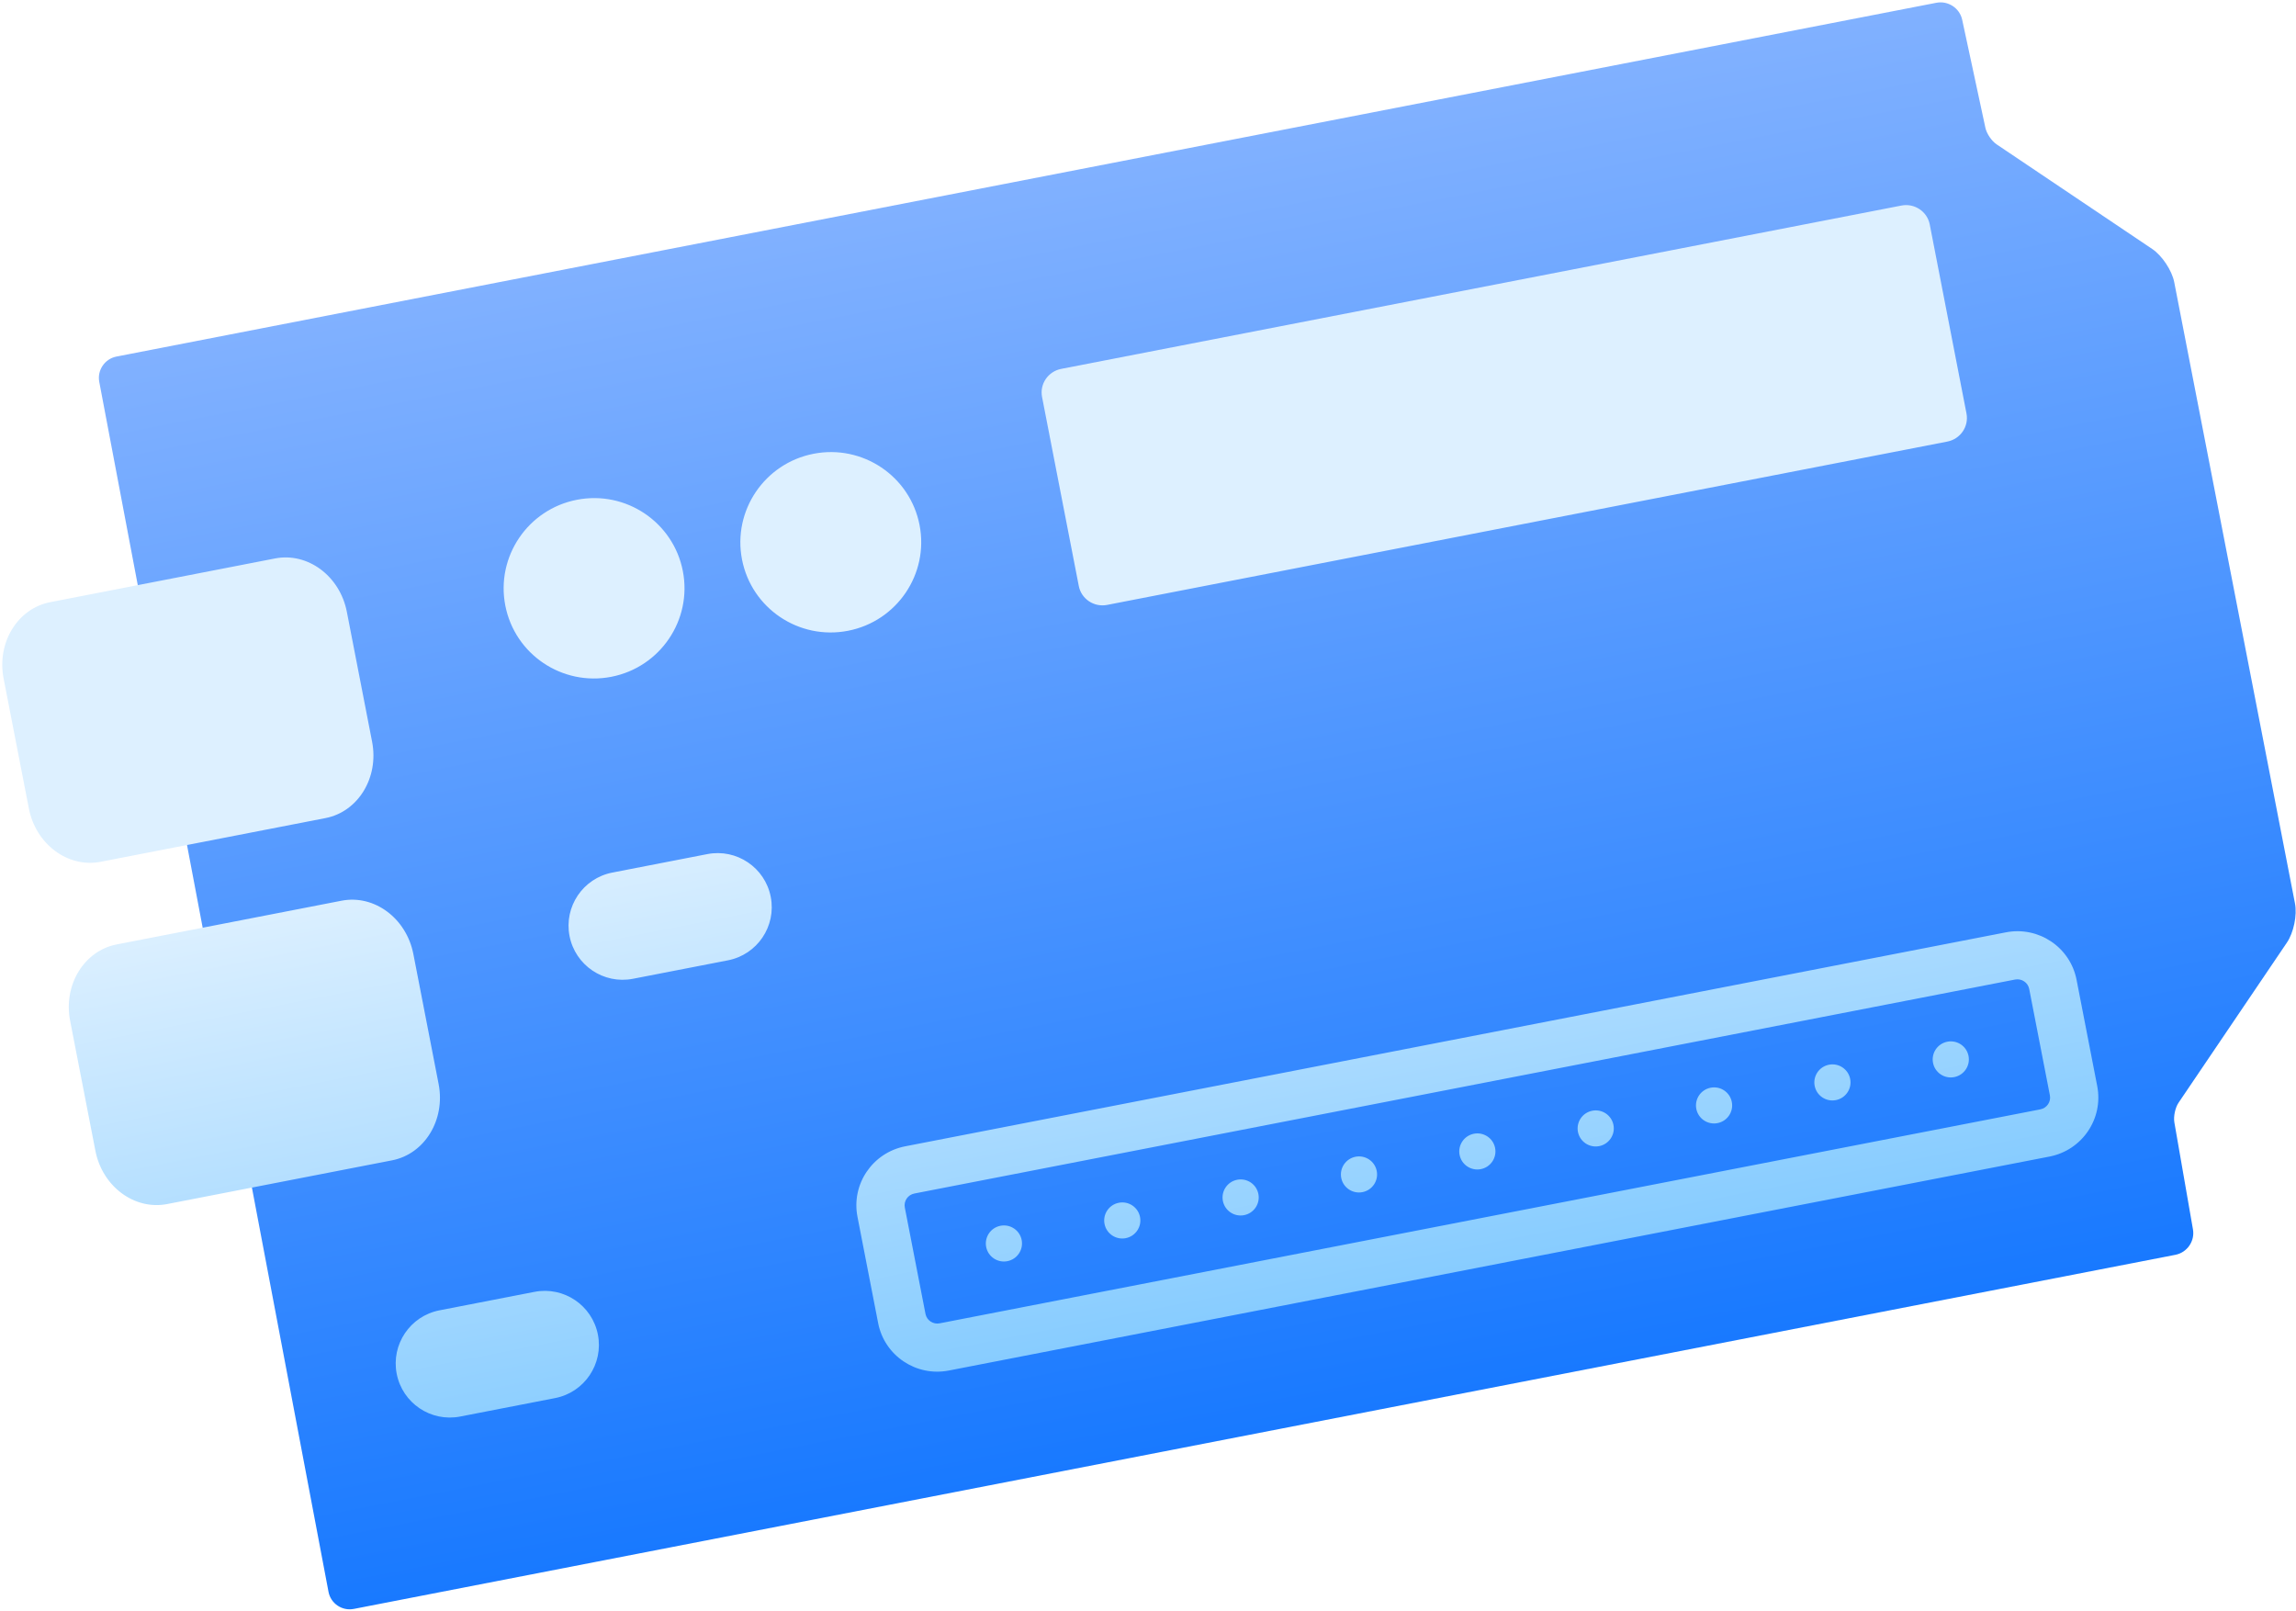
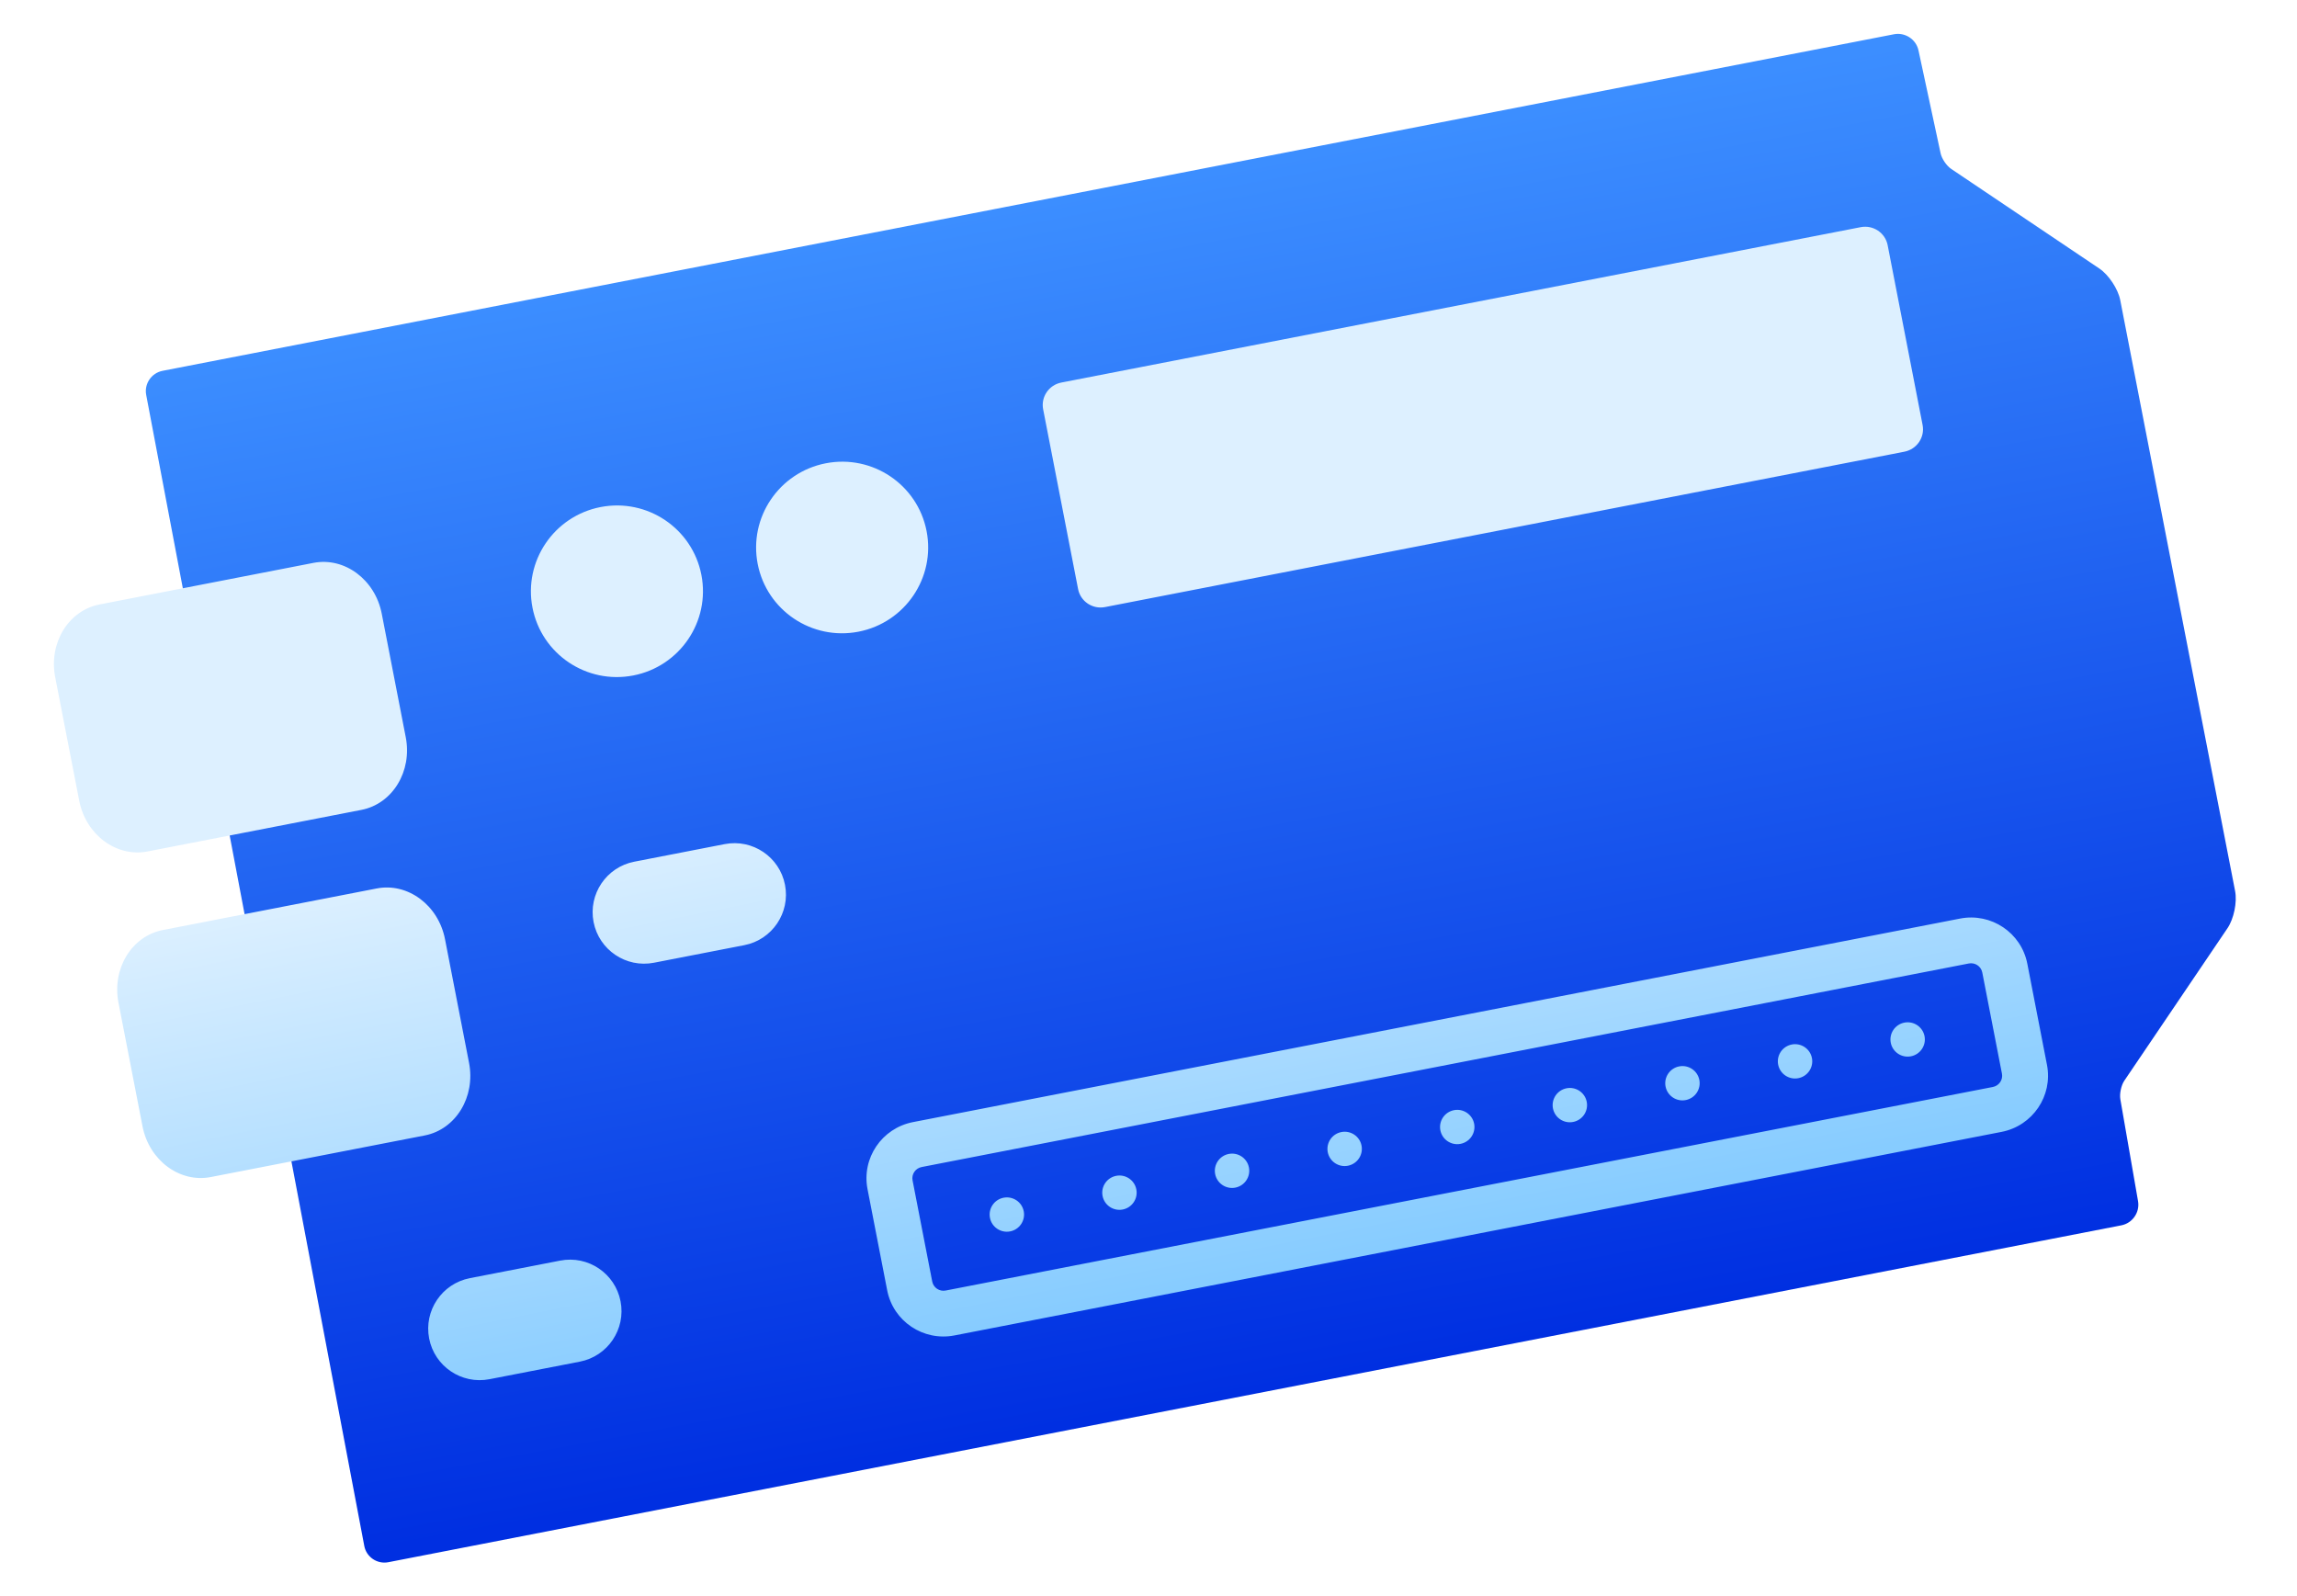
- <svg xmlns="http://www.w3.org/2000/svg" viewBox="0 0 760 533">
+ <svg xmlns="http://www.w3.org/2000/svg" viewBox="0 0 936 650">
  <defs>
    <linearGradient id="a" x1="50%" x2="50%" y2="100%">
-       <stop stop-color="#81B1FF" offset="0" />
-       <stop stop-color="#1879FF" offset="1" />
+       <stop stop-color="#3C8EFF" offset="0" />
+       <stop stop-color="#002FE1" offset="1" />
    </linearGradient>
    <linearGradient id="b" x1="50%" x2="50%" y1="100%" y2="38.054%">
      <stop stop-color="#87CCFF" offset="0" />
      <stop stop-color="#DDF0FF" offset="1" />
    </linearGradient>
  </defs>
  <g fill="none" fill-rule="evenodd">
-     <path d="M47.889 415.03c-.019 3.946 3.199 7.146 7.134 7.146h614.26c3.959 0 7.232-3.209 7.31-7.142l.717-35.962c.04-1.981 1.227-4.738 2.59-6.097l45.353-45.219c2.804-2.796 5.077-8.225 5.077-12.19v-209.48c0-3.937-2.281-9.402-5.035-12.149l-43.982-43.852c-1.392-1.388-2.552-4.086-2.591-6.067l-.721-36.599c-.078-3.938-3.37-7.13-7.301-7.13h-613.69c-3.955 0-7.176 3.213-7.195 7.146l-1.925 407.59z" fill="url(#a)" transform="rotate(-11 659.0846 154.9721)" />
-     <path d="M634.57 306.7c11.001 0 19.966 8.87 19.966 19.879v35.849c0 10.999-8.943 19.879-19.966 19.879H263.42c-11.001 0-19.966-8.87-19.966-19.879v-35.849c0-10.999 8.943-19.879 19.966-19.879h371.15zm-500.81 23.876c9.89 0 17.907 8.017 17.907 17.907s-8.017 17.907-17.907 17.907h-32.034c-9.89 0-17.907-8.017-17.907-17.907s8.017-17.907 17.907-17.907h32.034zm500.81-7.959H263.42c-2.227 0-4.002 1.774-4.002 3.962v35.849c0 2.192 1.792 3.962 4.002 3.962h371.15c2.227 0 4.002-1.774 4.002-3.962v-35.849c0-2.192-1.792-3.962-4.002-3.962zm-345.22 15.917c3.306 0 5.987 2.672 5.987 5.969 0 3.297-2.68 5.969-5.987 5.969-3.306 0-5.987-2.672-5.987-5.969 0-3.297 2.68-5.969 5.987-5.969zm39.911 0c3.306 0 5.987 2.672 5.987 5.969 0 3.297-2.68 5.969-5.987 5.969-3.306 0-5.987-2.672-5.987-5.969 0-3.297 2.68-5.969 5.987-5.969zm39.911 0c3.306 0 5.987 2.672 5.987 5.969 0 3.297-2.68 5.969-5.987 5.969s-5.987-2.672-5.987-5.969c0-3.297 2.68-5.969 5.987-5.969zm39.911 0c3.306 0 5.987 2.672 5.987 5.969 0 3.297-2.68 5.969-5.987 5.969-3.306 0-5.987-2.672-5.987-5.969 0-3.297 2.68-5.969 5.987-5.969zm39.911 0c3.306 0 5.987 2.672 5.987 5.969 0 3.297-2.68 5.969-5.987 5.969-3.306 0-5.987-2.672-5.987-5.969 0-3.297 2.68-5.969 5.987-5.969zm39.911 0c3.306 0 5.987 2.672 5.987 5.969 0 3.297-2.68 5.969-5.987 5.969s-5.987-2.672-5.987-5.969c0-3.297 2.68-5.969 5.987-5.969zm39.911 0c3.306 0 5.987 2.672 5.987 5.969 0 3.297-2.68 5.969-5.987 5.969-3.306 0-5.987-2.672-5.987-5.969 0-3.297 2.68-5.969 5.987-5.969zm39.911 0c3.306 0 5.987 2.672 5.987 5.969 0 3.297-2.68 5.969-5.987 5.969-3.306 0-5.987-2.672-5.987-5.969 0-3.297 2.68-5.969 5.987-5.969zm39.911 0c3.306 0 5.987 2.672 5.987 5.969 0 3.297-2.68 5.969-5.987 5.969s-5.987-2.672-5.987-5.969c0-3.297 2.68-5.969 5.987-5.969zm-512.86-147.23c11.025 0 19.962 9.788 19.962 21.865v43.814c0 12.076-8.938 21.865-19.962 21.865H19.962C8.937 278.848 0 269.061 0 256.983v-43.814c0-12.076 8.938-21.865 19.962-21.865h75.816zm121.79 7.959c9.89 0 17.907 8.017 17.907 17.907s-8.017 17.907-17.907 17.907h-32.034c-9.89 0-17.907-8.017-17.907-17.907s8.017-17.907 17.907-17.907h32.034zM95.778 75.903c11.025 0 19.962 9.788 19.962 21.865v43.814c0 12.076-8.938 21.865-19.962 21.865H19.962C8.937 163.447 0 153.659 0 141.582V97.768c0-12.076 8.938-21.865 19.962-21.865h75.816zm550.75-11.938c4.422 0 8.006 3.574 8.006 7.922v63.742c0 4.375-3.57 7.922-8.006 7.922h-283.32c-4.422 0-8.006-3.574-8.006-7.922V71.887c0-4.375 3.57-7.922 8.006-7.922h283.32zm-448.97 11.938c16.532 0 29.933 13.362 29.933 29.845 0 16.483-13.401 29.845-29.933 29.845s-29.933-13.362-29.933-29.845c0-16.483 13.401-29.845 29.933-29.845zm79.821 0c16.532 0 29.933 13.362 29.933 29.845 0 16.483-13.401 29.845-29.933 29.845s-29.933-13.362-29.933-29.845c0-16.483 13.401-29.845 29.933-29.845z" fill="url(#b)" fill-rule="nonzero" transform="rotate(-11 659.0846 154.9721)" />
+     <path d="M56.086 486.07c-.022 4.622 3.746 8.369 8.355 8.369h719.4c4.636 0 8.47-3.759 8.561-8.365l.84-42.118c.046-2.32 1.437-5.549 3.033-7.141l53.116-52.96c3.284-3.274 5.946-9.633 5.946-14.276v-245.33c0-4.61-2.671-11.012-5.897-14.228l-51.51-51.358c-1.63-1.626-2.988-4.786-3.034-7.106l-.844-42.864c-.091-4.612-3.946-8.35-8.551-8.35h-718.73c-4.632 0-8.405 3.763-8.426 8.369l-2.254 477.36z" fill="url(#a)" transform="rotate(-11 849.3437 78.43706)" />
+     <path d="M743.19 359.2c12.884 0 23.383 10.389 23.383 23.282v41.985c0 12.882-10.474 23.282-23.383 23.282H308.51c-12.884 0-23.383-10.389-23.383-23.282v-41.985c0-12.882 10.474-23.282 23.383-23.282h434.68zm-586.54 27.963c11.582 0 20.972 9.389 20.972 20.972 0 11.582-9.389 20.972-20.972 20.972h-37.518c-11.582 0-20.972-9.389-20.972-20.972 0-11.582 9.389-20.972 20.972-20.972h37.518zm586.54-9.321H308.51c-2.608 0-4.686 2.077-4.686 4.64v41.985c0 2.567 2.098 4.64 4.686 4.64h434.68c2.608 0 4.686-2.077 4.686-4.64v-41.985c0-2.567-2.098-4.64-4.686-4.64zm-404.31 18.642c3.872 0 7.011 3.13 7.011 6.991 0 3.861-3.139 6.991-7.011 6.991-3.872 0-7.011-3.13-7.011-6.991 0-3.861 3.139-6.991 7.011-6.991zm46.742 0c3.872 0 7.011 3.13 7.011 6.991 0 3.861-3.139 6.991-7.011 6.991s-7.011-3.13-7.011-6.991c0-3.861 3.139-6.991 7.011-6.991zm46.742 0c3.872 0 7.011 3.13 7.011 6.991 0 3.861-3.139 6.991-7.011 6.991-3.872 0-7.011-3.13-7.011-6.991 0-3.861 3.139-6.991 7.011-6.991zm46.742 0c3.872 0 7.011 3.13 7.011 6.991 0 3.861-3.139 6.991-7.011 6.991s-7.011-3.13-7.011-6.991c0-3.861 3.139-6.991 7.011-6.991zm46.742 0c3.872 0 7.011 3.13 7.011 6.991 0 3.861-3.139 6.991-7.011 6.991s-7.011-3.13-7.011-6.991c0-3.861 3.139-6.991 7.011-6.991zm46.742 0c3.872 0 7.011 3.13 7.011 6.991 0 3.861-3.139 6.991-7.011 6.991s-7.011-3.13-7.011-6.991c0-3.861 3.139-6.991 7.011-6.991zm46.742 0c3.872 0 7.011 3.13 7.011 6.991 0 3.861-3.139 6.991-7.011 6.991-3.872 0-7.011-3.13-7.011-6.991 0-3.861 3.139-6.991 7.011-6.991zm46.742 0c3.872 0 7.011 3.13 7.011 6.991 0 3.861-3.139 6.991-7.011 6.991-3.872 0-7.011-3.13-7.011-6.991 0-3.861 3.139-6.991 7.011-6.991zm46.742 0c3.872 0 7.011 3.13 7.011 6.991 0 3.861-3.139 6.991-7.011 6.991-3.872 0-7.011-3.13-7.011-6.991 0-3.861 3.139-6.991 7.011-6.991zm-600.64-172.44c12.912 0 23.379 11.463 23.379 25.608v51.313c0 14.143-10.468 25.608-23.379 25.608H23.383c-12.912 0-23.379-11.463-23.379-25.608v-51.313c0-14.143 10.468-25.608 23.379-25.608h88.793zm142.63 9.321c11.582 0 20.972 9.389 20.972 20.972s-9.389 20.972-20.972 20.972h-37.518c-11.582 0-20.972-9.389-20.972-20.972s9.389-20.972 20.972-20.972h37.518zm-142.63-144.47c12.912 0 23.379 11.463 23.379 25.608v51.313c0 14.143-10.468 25.608-23.379 25.608H23.383c-12.912 0-23.379-11.463-23.379-25.608v-51.313c0-14.143 10.468-25.608 23.379-25.608h88.793zm645.02-13.981c5.179 0 9.377 4.186 9.377 9.278v74.653c0 5.124-4.181 9.278-9.377 9.278h-331.81c-5.179 0-9.377-4.186-9.377-9.278V84.192c0-5.124 4.181-9.278 9.377-9.278h331.81zm-525.82 13.981c19.361 0 35.057 15.649 35.057 34.953s-15.695 34.953-35.057 34.953c-19.361 0-35.057-15.649-35.057-34.953s15.695-34.953 35.057-34.953zm93.484 0c19.361 0 35.057 15.649 35.057 34.953s-15.695 34.953-35.057 34.953-35.057-15.649-35.057-34.953 15.695-34.953 35.057-34.953z" fill="url(#b)" fill-rule="nonzero" transform="rotate(-11 849.3437 78.43706)" />
  </g>
</svg>
